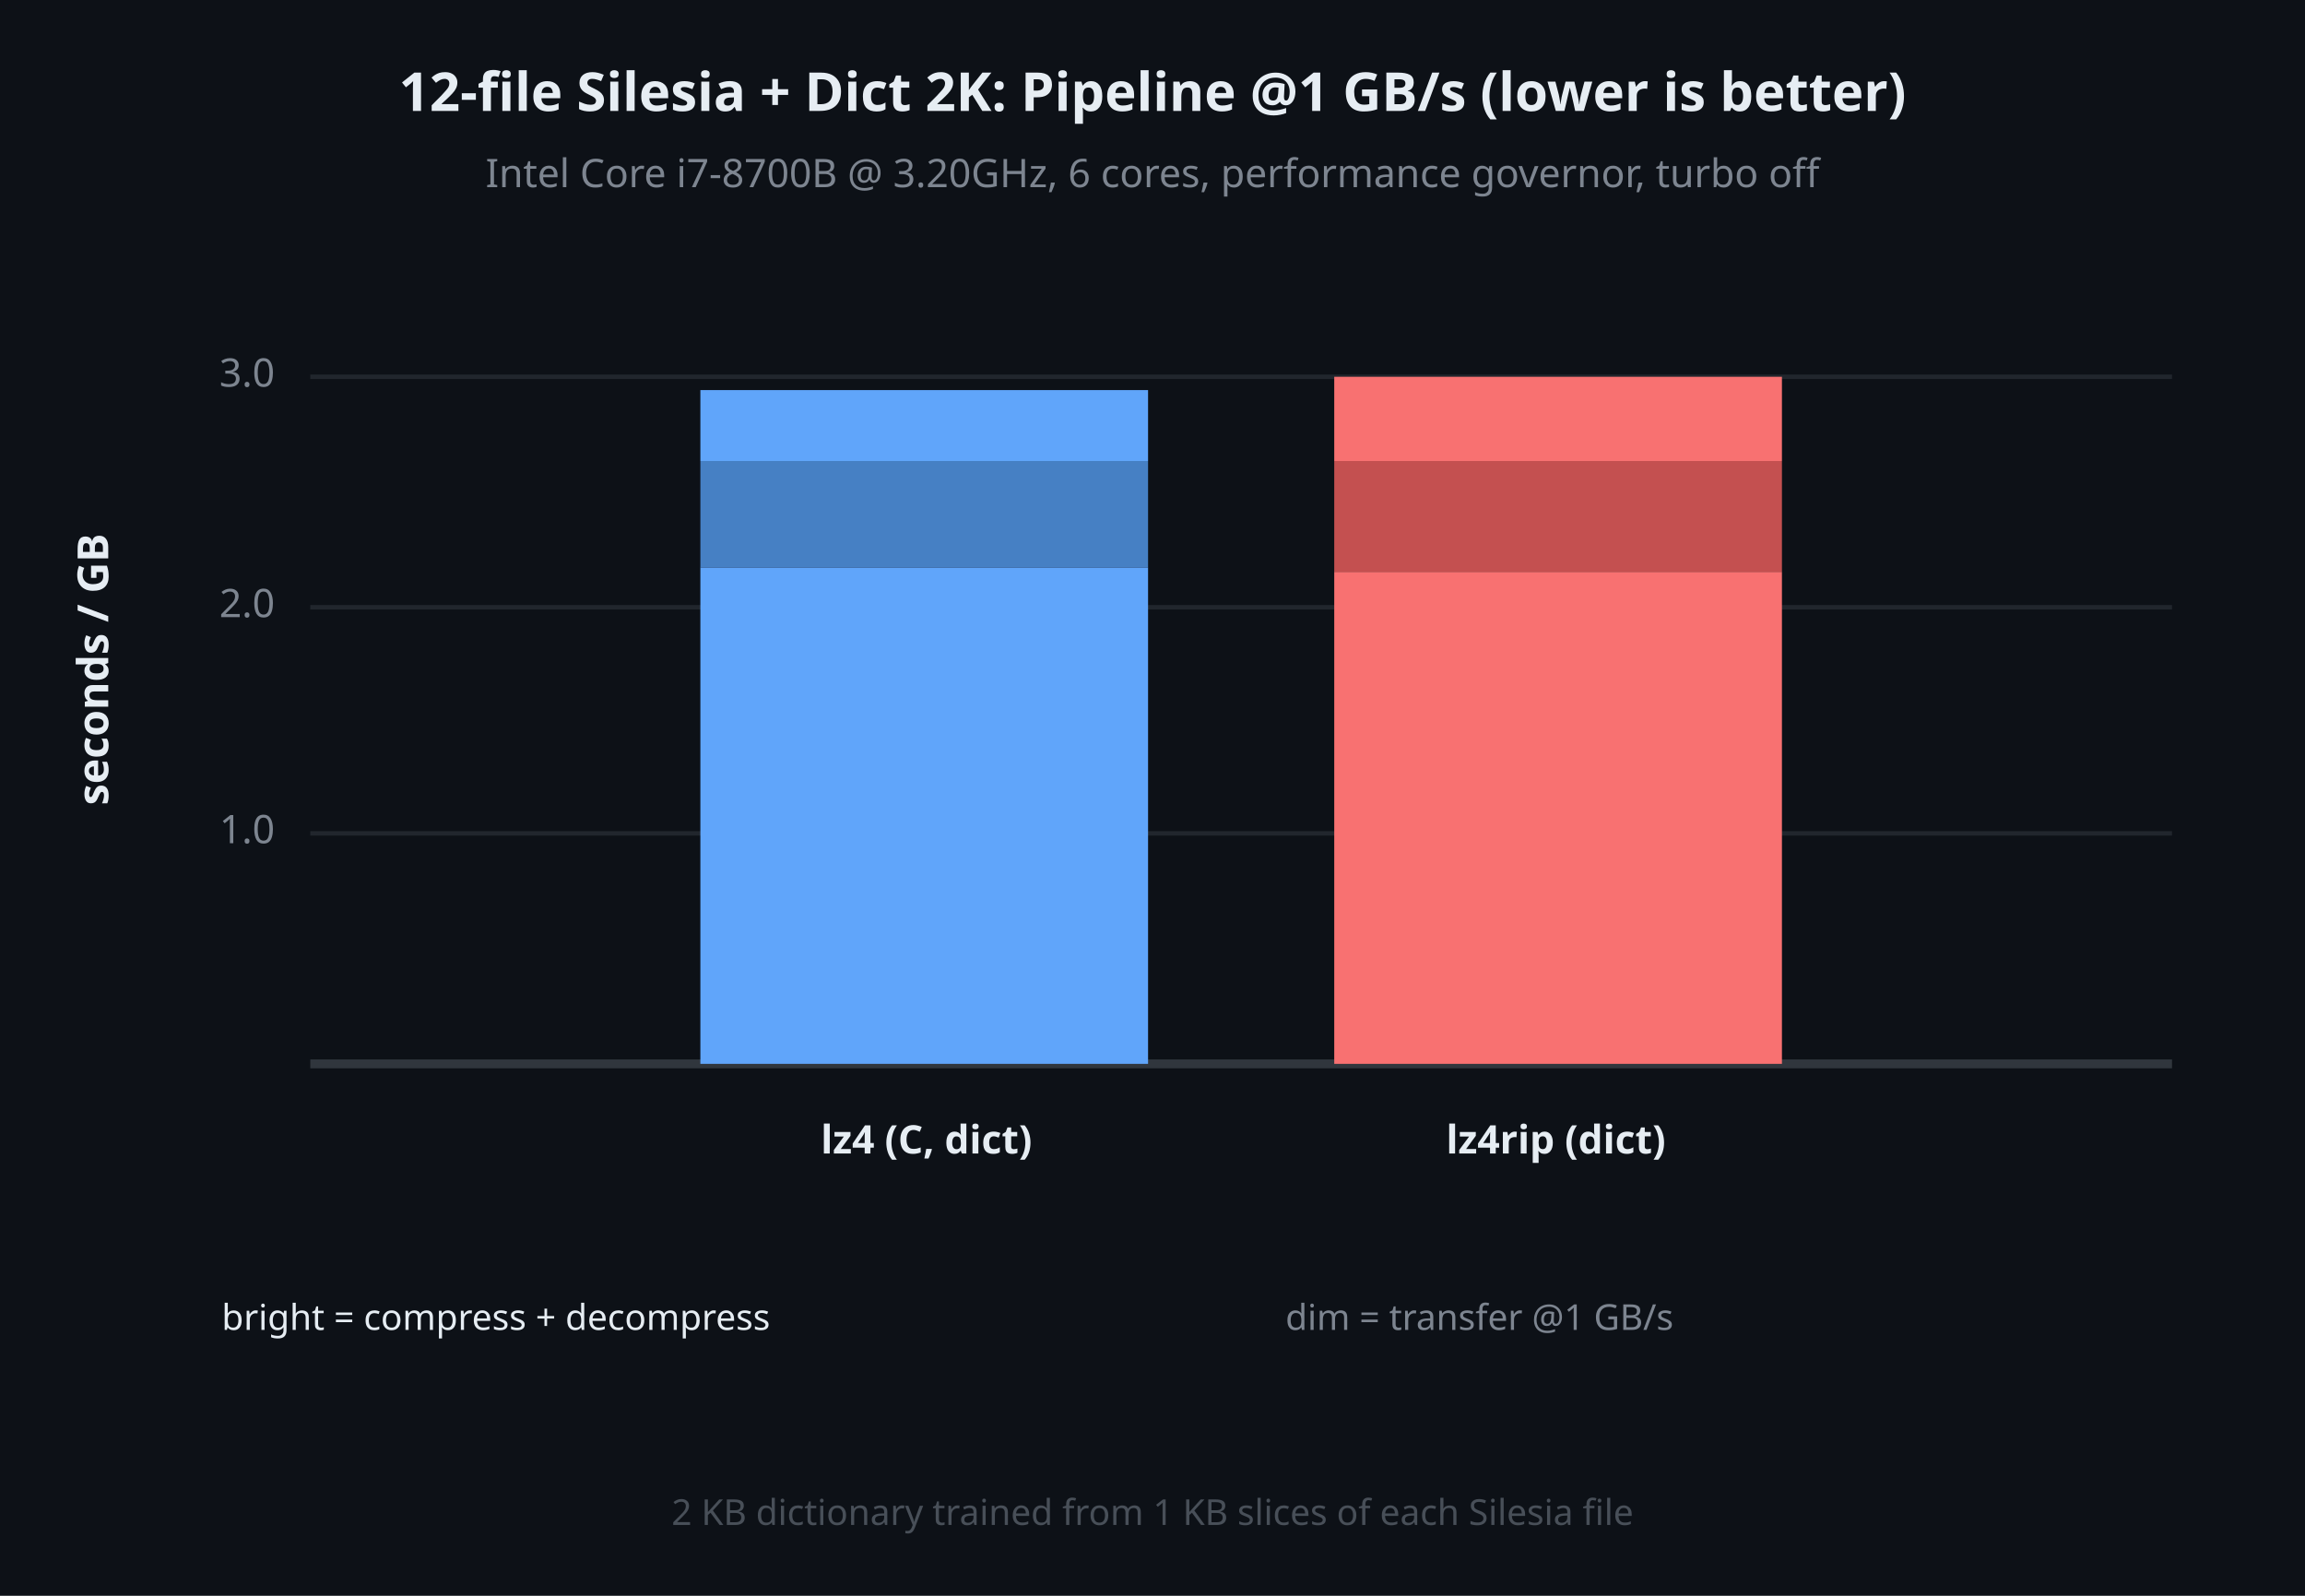
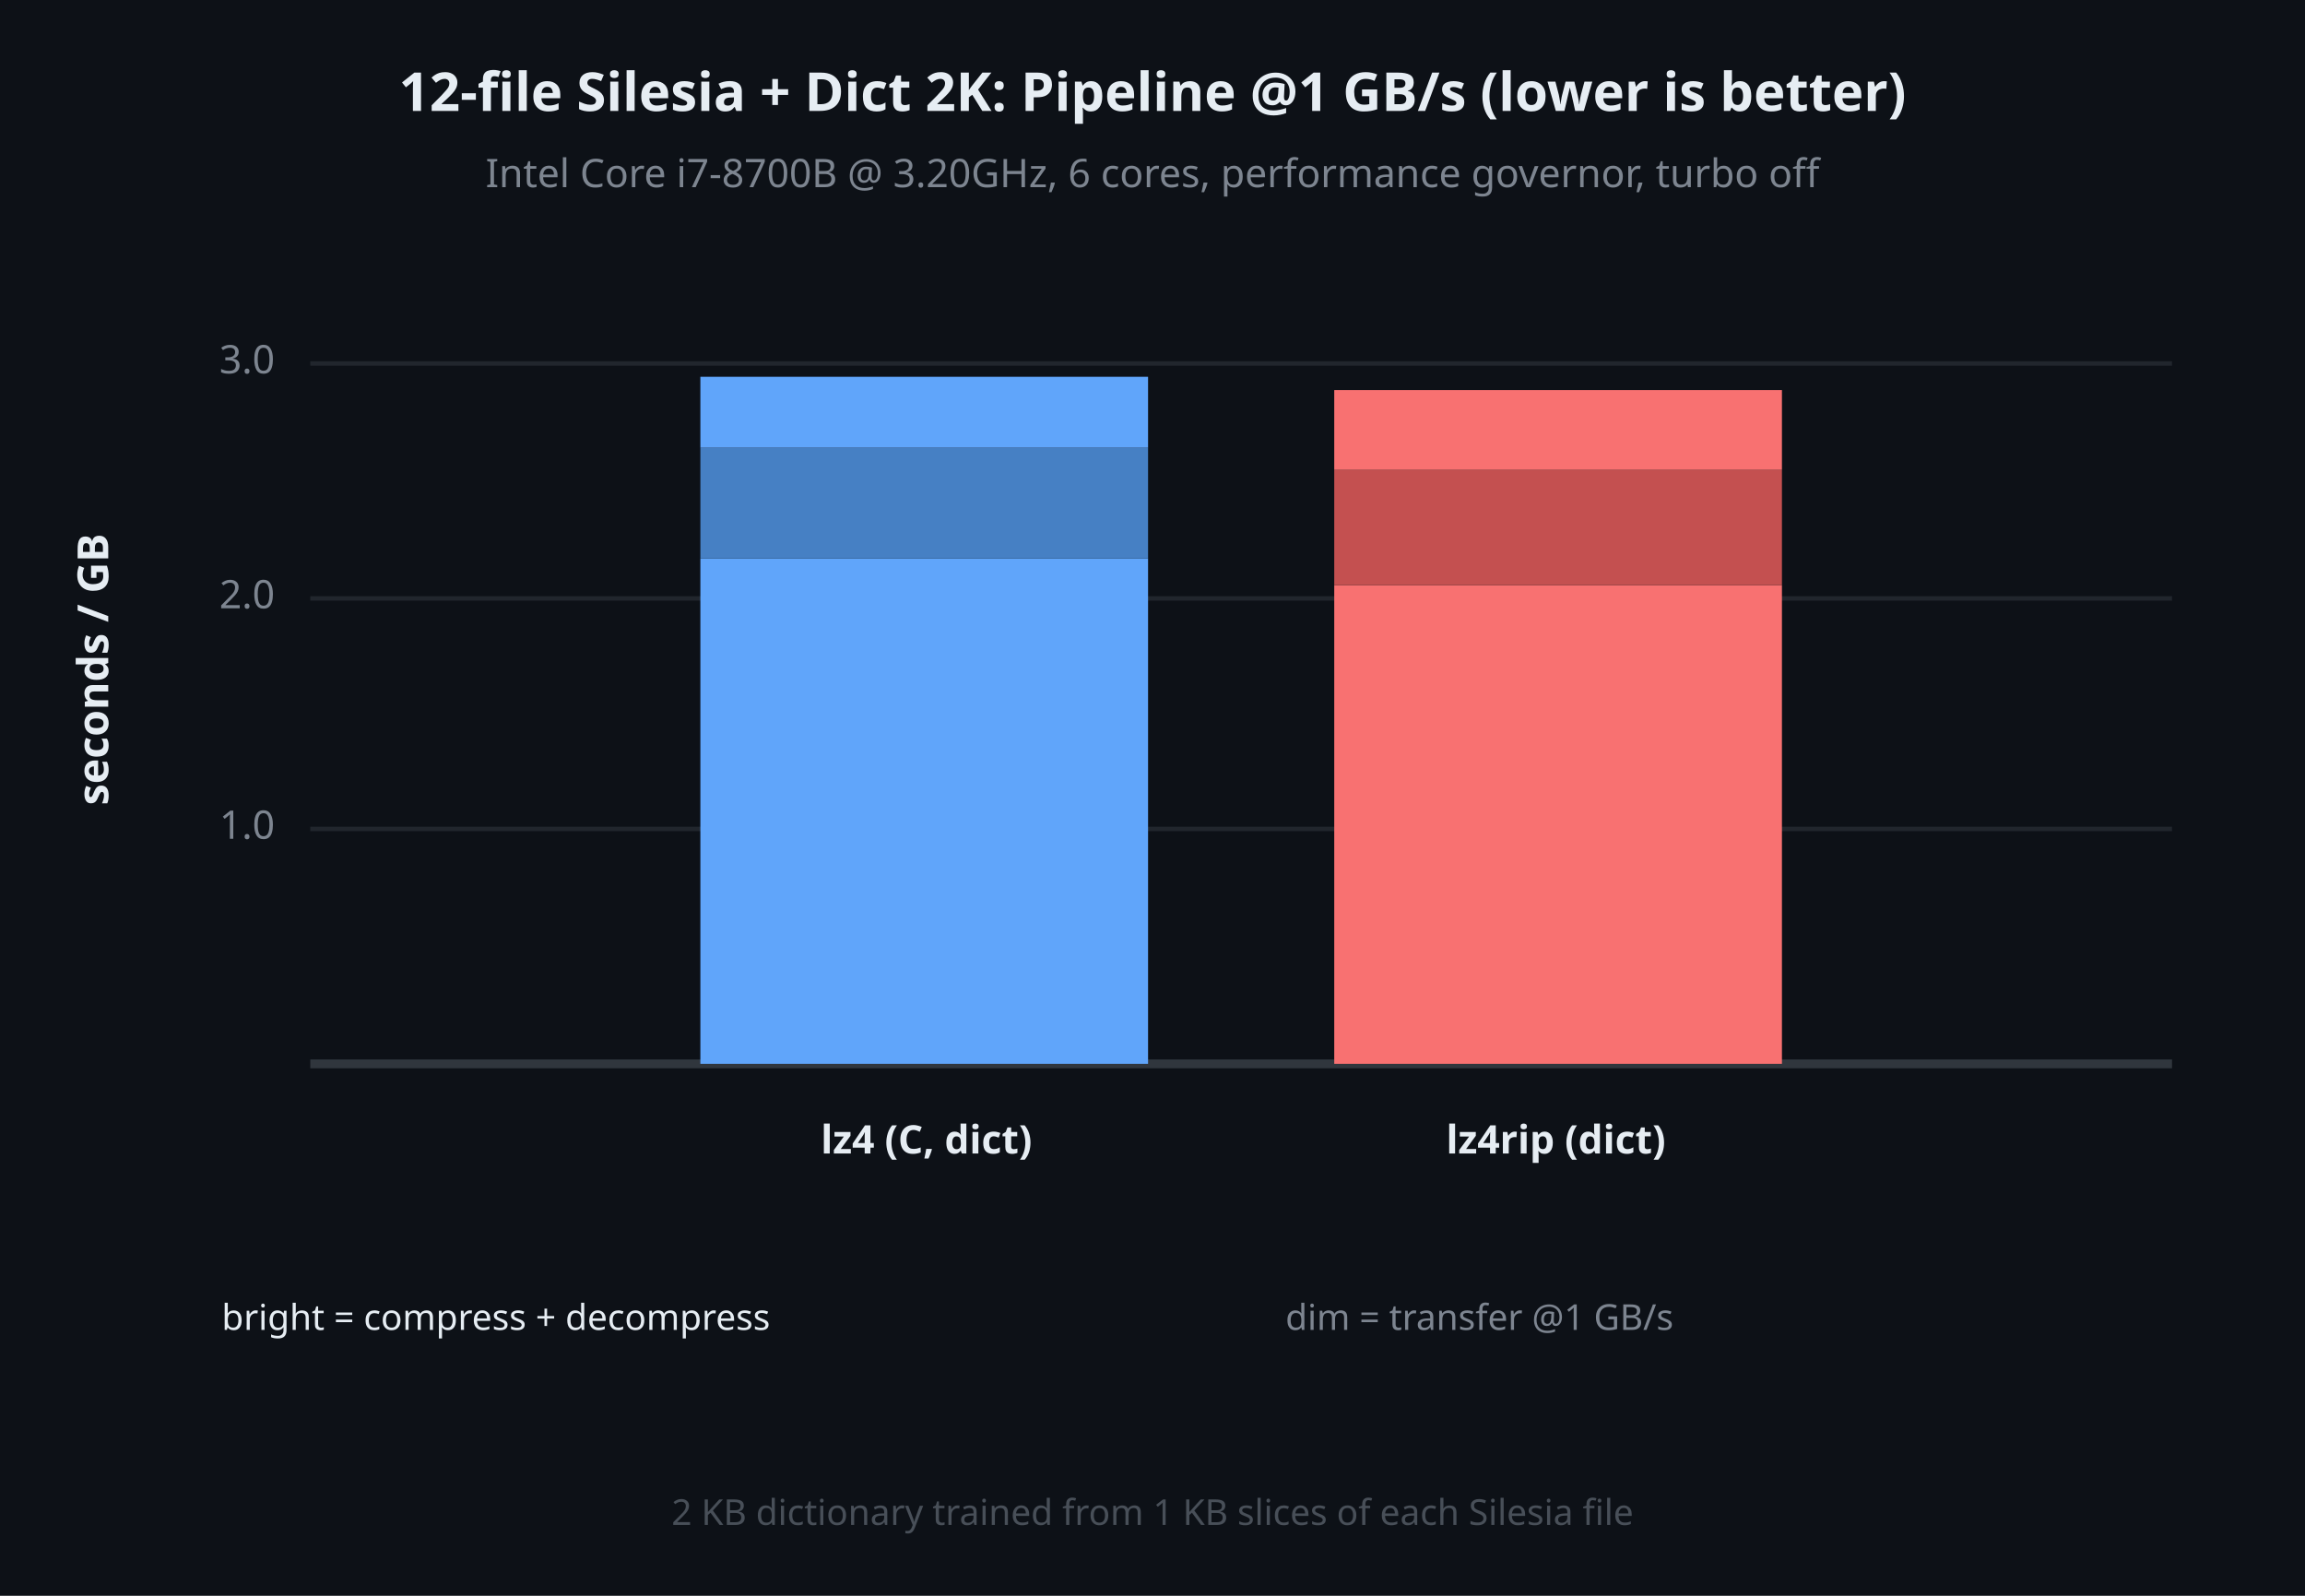
<svg xmlns="http://www.w3.org/2000/svg" viewBox="0 0 520 360" font-family="system-ui, -apple-system, sans-serif">
  <rect x="0" y="0" width="520" height="360" opacity="1" fill="#0D1117" stroke="none" />
  <text x="260" y="22" dy="0.5ex" text-anchor="middle" font-family="sans-serif" font-size="12.097" opacity="1" fill="#E6EDF3" font-weight="bold">
12-file Silesia + Dict 2K: Pipeline @1 GB/s (lower is better)
</text>
  <text x="260" y="40" dy="0.5ex" text-anchor="middle" font-family="sans-serif" font-size="8.871" opacity="1" fill="#7D8590">
Intel Core i7-8700B @ 3.20GHz, 6 cores, performance governor, turbo off
</text>
  <text x="22" y="151" dy="0.5ex" text-anchor="middle" font-family="sans-serif" font-size="9.677" opacity="1" fill="#E6EDF3" font-weight="bold" transform="rotate(270, 22, 151)">
seconds / GB
</text>
-   <polyline fill="none" opacity="1" stroke="#21262D" stroke-width="1" points="70,188 490,188 " />
-   <text x="62" y="188" dy="0.5ex" text-anchor="end" font-family="sans-serif" font-size="8.871" opacity="1" fill="#7D8590">
+   <polyline fill="none" opacity="1" stroke="#21262D" stroke-width="1" points="70,187 490,187 " />
+   <text x="62" y="187" dy="0.5ex" text-anchor="end" font-family="sans-serif" font-size="8.871" opacity="1" fill="#7D8590">
1.0
</text>
-   <polyline fill="none" opacity="1" stroke="#21262D" stroke-width="1" points="70,137 490,137 " />
-   <text x="62" y="137" dy="0.5ex" text-anchor="end" font-family="sans-serif" font-size="8.871" opacity="1" fill="#7D8590">
+   <polyline fill="none" opacity="1" stroke="#21262D" stroke-width="1" points="70,135 490,135 " />
+   <text x="62" y="135" dy="0.5ex" text-anchor="end" font-family="sans-serif" font-size="8.871" opacity="1" fill="#7D8590">
2.0
</text>
-   <polyline fill="none" opacity="1" stroke="#21262D" stroke-width="1" points="70,85 490,85 " />
-   <text x="62" y="85" dy="0.5ex" text-anchor="end" font-family="sans-serif" font-size="8.871" opacity="1" fill="#7D8590">
+   <polyline fill="none" opacity="1" stroke="#21262D" stroke-width="1" points="70,82 490,82 " />
+   <text x="62" y="82" dy="0.5ex" text-anchor="end" font-family="sans-serif" font-size="8.871" opacity="1" fill="#7D8590">
3.0
</text>
  <polyline fill="none" opacity="1" stroke="#30363D" stroke-width="2" points="70,240 490,240 " />
-   <rect x="158" y="128" width="101" height="112" opacity="1" fill="#60A5FA" stroke="none" />
-   <rect x="158" y="104" width="101" height="24" opacity="1" fill="#4680C4" stroke="none" />
-   <rect x="158" y="88" width="101" height="16" opacity="1" fill="#60A5FA" stroke="none" />
+   <rect x="158" y="126" width="101" height="114" opacity="1" fill="#60A5FA" stroke="none" />
+   <rect x="158" y="101" width="101" height="25" opacity="1" fill="#4680C4" stroke="none" />
+   <rect x="158" y="85" width="101" height="16" opacity="1" fill="#60A5FA" stroke="none" />
  <text x="209" y="258" dy="0.5ex" text-anchor="middle" font-family="sans-serif" font-size="8.871" opacity="1" fill="#E6EDF3" font-weight="bold">
lz4 (C, dict)
</text>
-   <rect x="301" y="129" width="101" height="111" opacity="1" fill="#F87171" stroke="none" />
-   <rect x="301" y="104" width="101" height="25" opacity="1" fill="#C45050" stroke="none" />
-   <rect x="301" y="85" width="101" height="19" opacity="1" fill="#F87171" stroke="none" />
+   <rect x="301" y="132" width="101" height="108" opacity="1" fill="#F87171" stroke="none" />
+   <rect x="301" y="106" width="101" height="26" opacity="1" fill="#C45050" stroke="none" />
+   <rect x="301" y="88" width="101" height="18" opacity="1" fill="#F87171" stroke="none" />
  <text x="351" y="258" dy="0.5ex" text-anchor="middle" font-family="sans-serif" font-size="8.871" opacity="1" fill="#E6EDF3" font-weight="bold">
lz4rip (dict)
</text>
  <text x="50" y="298" dy="0.5ex" text-anchor="start" font-family="sans-serif" font-size="8.065" opacity="1" fill="#E6EDF3">
bright = compress + decompress
</text>
  <text x="290" y="298" dy="0.5ex" text-anchor="start" font-family="sans-serif" font-size="8.065" opacity="1" fill="#7D8590">
dim = transfer @1 GB/s
</text>
  <text x="260" y="342" dy="0.5ex" text-anchor="middle" font-family="sans-serif" font-size="8.065" opacity="1" fill="#484F58">
2 KB dictionary trained from 1 KB slices of each Silesia file
</text>
</svg>
